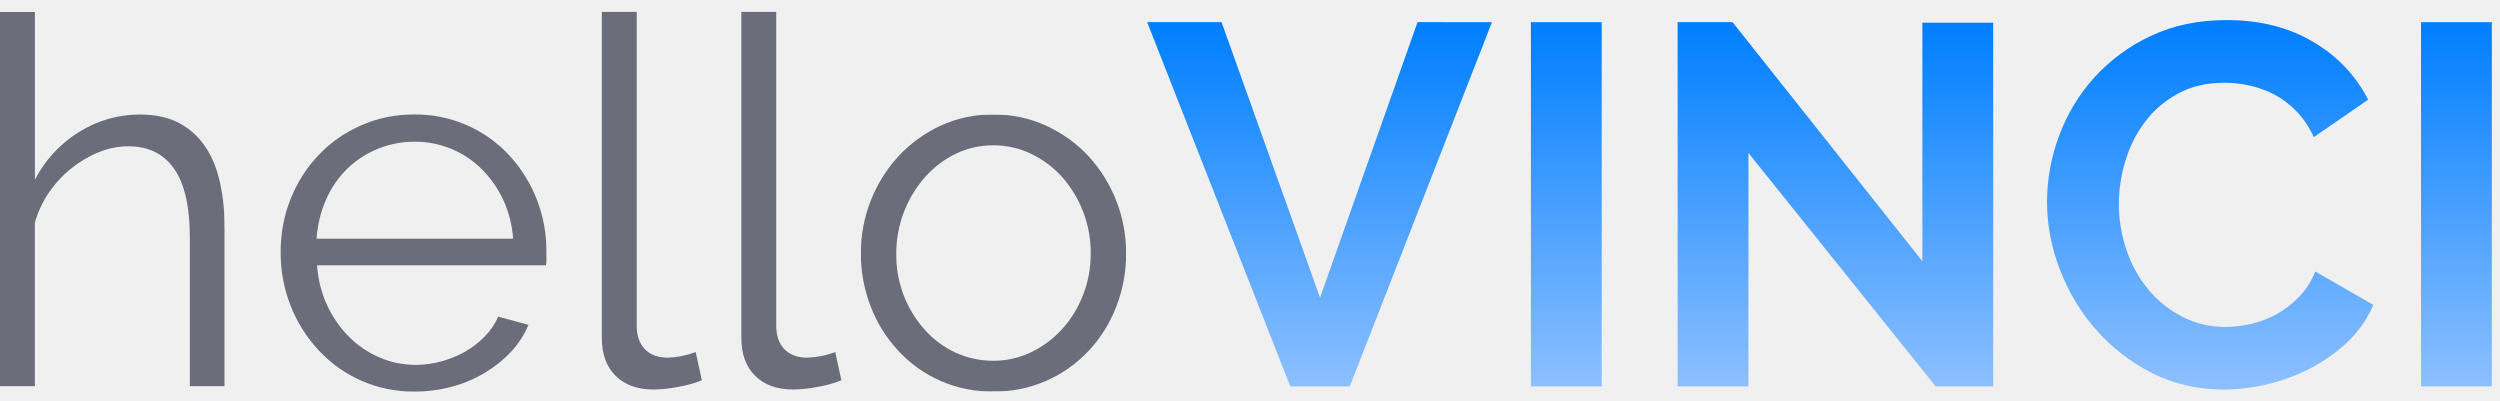
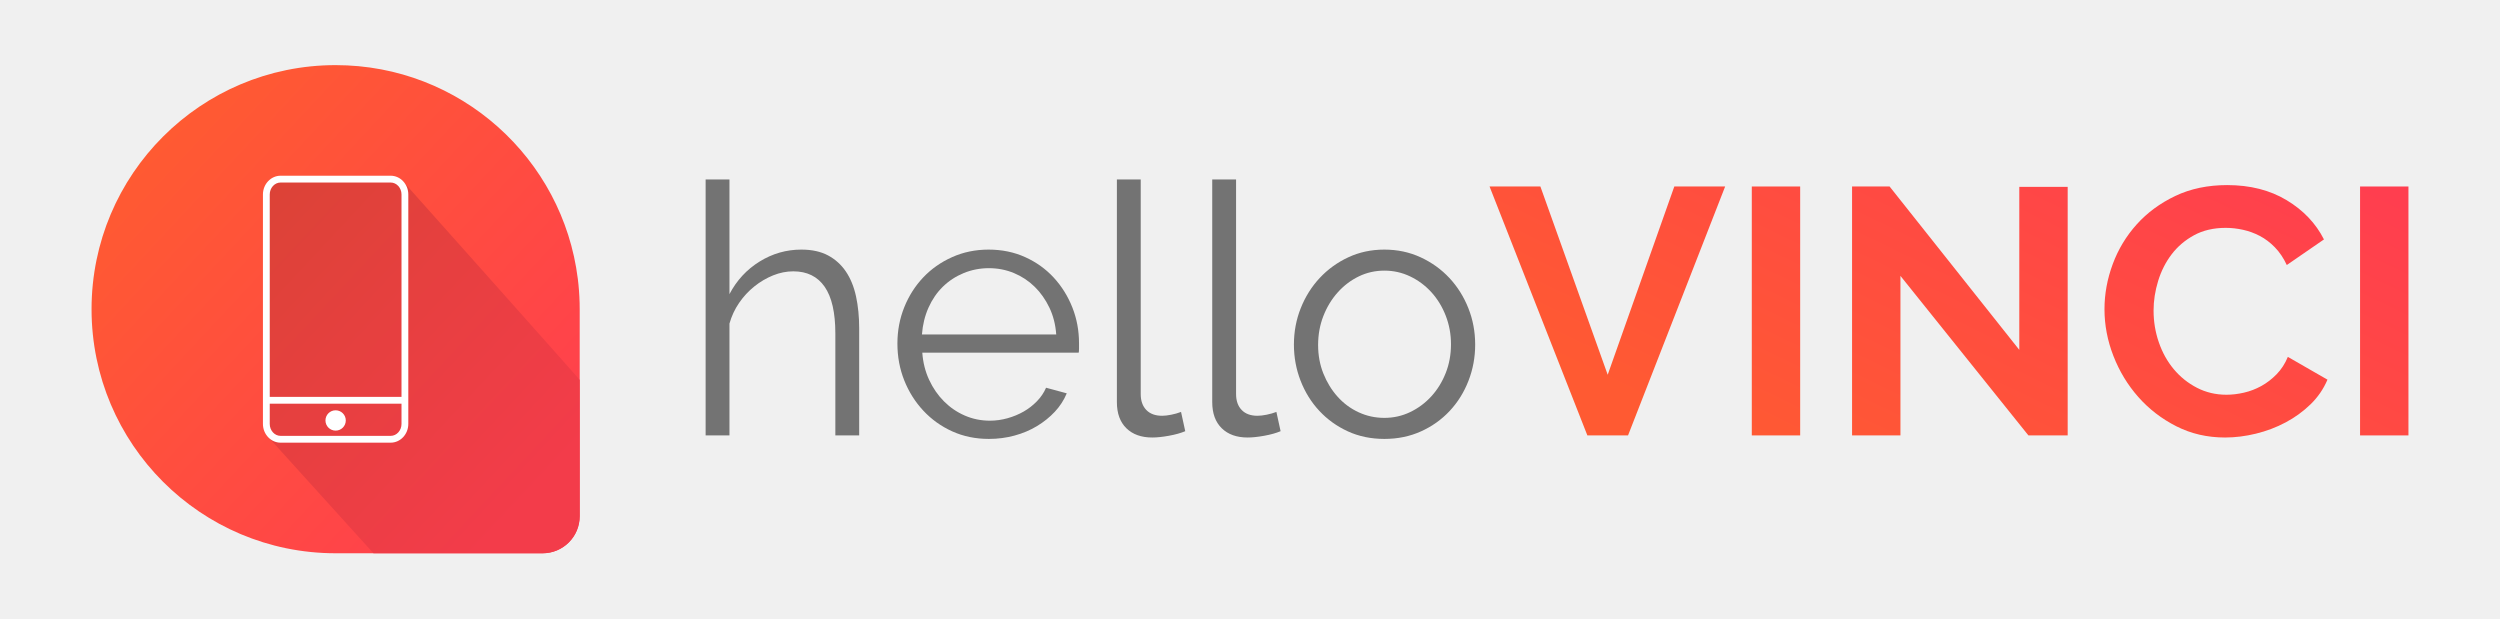
- <svg xmlns="http://www.w3.org/2000/svg" xmlns:xlink="http://www.w3.org/1999/xlink" width="106" height="17" viewBox="0 0 58 9">
-   <defs>
-     <path id="a" d="M5.213.067H0v8.689h5.213V.066z" />
-     <path id="c" d="M6.251 6.5H.097V.072h6.154V6.5z" />
-     <linearGradient x1="50%" y1="2.027%" x2="50%" y2="98.33%" id="e">
-       <stop stop-color="#017FFF" offset="0%" />
-       <stop stop-color="#8CBFFE" offset="100%" />
-     </linearGradient>
-   </defs>
-   <g fill="none" fill-rule="evenodd">
-     <g transform="translate(0 .058)">
-       <mask id="b" fill="#fff">
-         <use xlink:href="#a" />
-       </mask>
-       <path d="M5.213 8.756h-.809V5.292c0-.706-.12-1.234-.363-1.583-.242-.349-.597-.524-1.065-.524-.23 0-.458.046-.685.137a2.57 2.57 0 0 0-1.154.934 2.366 2.366 0 0 0-.328.703v3.797H0V.066h.81V3.96a2.809 2.809 0 0 1 1.023-1.107c.436-.27.909-.405 1.417-.405.357 0 .658.066.904.197.246.13.448.313.607.547.159.234.274.516.345.845.072.33.107.693.107 1.09v3.63z" fill="#6B6E7A" mask="url(#b)" />
+ <svg xmlns="http://www.w3.org/2000/svg" version="1.1" id="Layer_1" x="0px" y="0px" width="679px" height="167.957px" viewBox="0 0 679 167.957" enable-background="new 0 0 679 167.957" xml:space="preserve">
+   <g>
+     <g>
+       <path fill="#737373" d="M233.356,118.258h-6.476v-27.71c0-5.649-0.968-9.869-2.903-12.664c-1.938-2.793-4.777-4.189-8.522-4.189    c-1.843,0-3.667,0.365-5.476,1.095c-1.81,0.73-3.509,1.73-5.094,3c-1.588,1.27-2.97,2.761-4.143,4.475    c-1.175,1.715-2.048,3.587-2.619,5.619v30.375h-6.476V48.746h6.476v31.138c1.968-3.746,4.697-6.697,8.19-8.854    c3.489-2.159,7.268-3.239,11.331-3.239c2.856,0,5.269,0.524,7.236,1.571s3.586,2.509,4.856,4.38    c1.269,1.873,2.19,4.127,2.762,6.761c0.571,2.635,0.856,5.54,0.856,8.713V118.258z" />
+       <path fill="#737373" d="M268.588,119.211c-3.618,0-6.936-0.684-9.95-2.048c-3.016-1.365-5.635-3.238-7.856-5.618    c-2.222-2.382-3.951-5.126-5.188-8.236c-1.238-3.11-1.857-6.443-1.857-9.999c0-3.489,0.619-6.775,1.857-9.855    c1.237-3.078,2.951-5.776,5.142-8.095c2.189-2.316,4.809-4.156,7.855-5.521s6.347-2.048,9.902-2.048    c3.619,0,6.937,0.683,9.951,2.048s5.603,3.222,7.762,5.57c2.157,2.35,3.839,5.046,5.046,8.094c1.205,3.047,1.81,6.284,1.81,9.713    c0,0.509,0,1.015,0,1.522c0,0.51-0.033,0.858-0.096,1.049h-42.469c0.19,2.666,0.81,5.127,1.856,7.379    c1.047,2.254,2.396,4.207,4.047,5.856c1.651,1.651,3.538,2.938,5.666,3.856c2.126,0.921,4.396,1.38,6.809,1.38    c1.587,0,3.173-0.22,4.761-0.665c1.586-0.444,3.047-1.048,4.381-1.81c1.332-0.762,2.538-1.698,3.618-2.81    c1.079-1.109,1.904-2.333,2.476-3.665l5.618,1.521c-0.762,1.843-1.842,3.509-3.238,5.001s-3.015,2.793-4.855,3.903    c-1.842,1.112-3.872,1.969-6.094,2.57C273.316,118.908,271,119.211,268.588,119.211z M286.871,90.834    c-0.19-2.666-0.809-5.094-1.857-7.284c-1.047-2.189-2.38-4.079-3.999-5.666c-1.618-1.587-3.492-2.824-5.618-3.715    c-2.127-0.887-4.396-1.332-6.809-1.332c-2.413,0-4.699,0.445-6.855,1.332c-2.159,0.891-4.047,2.128-5.666,3.715    c-1.618,1.587-2.921,3.493-3.904,5.713c-0.984,2.224-1.57,4.635-1.761,7.237H286.871z" />
+       <path fill="#737373" d="M303.344,48.746h6.476v58.275c0,1.843,0.506,3.285,1.523,4.332c1.015,1.049,2.442,1.571,4.285,1.571    c0.697,0,1.522-0.094,2.476-0.285c0.952-0.19,1.841-0.442,2.666-0.762l1.143,5.236c-1.207,0.51-2.683,0.922-4.429,1.239    s-3.254,0.476-4.522,0.476c-2.984,0-5.333-0.84-7.046-2.523c-1.715-1.682-2.571-4.046-2.571-7.093V48.746z" />
+       <path fill="#737373" d="M329.242,48.746h6.476v58.275c0,1.843,0.508,3.285,1.524,4.332c1.014,1.049,2.442,1.571,4.284,1.571    c0.697,0,1.524-0.094,2.476-0.285c0.953-0.19,1.841-0.442,2.667-0.762l1.142,5.236c-1.206,0.51-2.682,0.922-4.428,1.239    c-1.747,0.317-3.253,0.476-4.522,0.476c-2.984,0-5.332-0.84-7.047-2.523c-1.714-1.682-2.571-4.046-2.571-7.093V48.746z" />
+       <path fill="#737373" d="M375.996,119.211c-3.619,0-6.921-0.684-9.904-2.048c-2.984-1.365-5.569-3.222-7.76-5.57    s-3.889-5.077-5.094-8.189c-1.207-3.109-1.811-6.38-1.811-9.808c0-3.492,0.62-6.792,1.857-9.902    c1.238-3.11,2.951-5.841,5.143-8.19c2.19-2.347,4.775-4.222,7.76-5.617c2.983-1.396,6.253-2.096,9.809-2.096    c3.554,0,6.839,0.7,9.855,2.096c3.014,1.396,5.617,3.271,7.808,5.617c2.19,2.35,3.904,5.08,5.143,8.19    c1.237,3.11,1.856,6.41,1.856,9.902c0,3.428-0.604,6.698-1.81,9.808c-1.207,3.112-2.903,5.841-5.095,8.189    c-2.189,2.349-4.793,4.205-7.808,5.57C382.931,118.527,379.615,119.211,375.996,119.211z M357.999,93.69    c0,2.794,0.476,5.38,1.428,7.76c0.952,2.382,2.238,4.477,3.856,6.285c1.619,1.81,3.523,3.224,5.713,4.237    c2.191,1.016,4.524,1.523,7,1.523s4.809-0.521,6.999-1.571c2.189-1.047,4.109-2.475,5.761-4.283    c1.649-1.812,2.952-3.92,3.903-6.333c0.952-2.412,1.429-5.014,1.429-7.809c0-2.729-0.477-5.316-1.429-7.76    c-0.951-2.443-2.254-4.571-3.903-6.38c-1.651-1.81-3.571-3.238-5.761-4.286c-2.19-1.047-4.523-1.57-6.999-1.57    s-4.794,0.523-6.951,1.57c-2.159,1.048-4.063,2.492-5.714,4.333c-1.651,1.842-2.952,3.983-3.904,6.428    C358.475,88.278,357.999,90.898,357.999,93.69z" />
+       <linearGradient id="SVGID_1_" gradientUnits="userSpaceOnUse" x1="417.91" y1="95.703" x2="478.897" y2="-29.969">
+         <stop offset="0" style="stop-color:#FF5A32" />
+         <stop offset="0.999" style="stop-color:#FF3E4F" />
+       </linearGradient>
+       <path fill="url(#SVGID_1_)" d="M418.369,50.65l18.282,51.134l18.092-51.134h13.808l-26.376,67.607h-11.046L404.562,50.65H418.369z    " />
+       <linearGradient id="SVGID_2_" gradientUnits="userSpaceOnUse" x1="465.654" y1="118.873" x2="526.642" y2="-6.8">
+         <stop offset="0" style="stop-color:#FF5A32" />
+         <stop offset="0.999" style="stop-color:#FF3E4F" />
+       </linearGradient>
+       <path fill="url(#SVGID_2_)" d="M475.787,118.258V50.65h13.14v67.607H475.787z" />
+       <linearGradient id="SVGID_3_" gradientUnits="userSpaceOnUse" x1="506.078" y1="138.49" x2="567.065" y2="12.819">
+         <stop offset="0" style="stop-color:#FF5A32" />
+         <stop offset="0.999" style="stop-color:#FF3E4F" />
+       </linearGradient>
+       <path fill="url(#SVGID_3_)" d="M516.161,74.931v43.327H503.02V50.65h10.19l35.23,44.374V50.746h13.142v67.512h-10.665    L516.161,74.931z" />
+       <linearGradient id="SVGID_4_" gradientUnits="userSpaceOnUse" x1="564.39" y1="166.787" x2="625.376" y2="41.117">
+         <stop offset="0" style="stop-color:#FF5A32" />
+         <stop offset="0.999" style="stop-color:#FF3E4F" />
+       </linearGradient>
+       <path fill="url(#SVGID_4_)" d="M571.578,83.979c0-4.126,0.745-8.204,2.238-12.237c1.49-4.031,3.666-7.632,6.521-10.807    c2.857-3.174,6.349-5.745,10.476-7.713c4.125-1.967,8.822-2.952,14.093-2.952c6.221,0,11.601,1.365,16.14,4.095    c4.538,2.729,7.918,6.284,10.142,10.664l-10.094,6.951c-0.89-1.903-1.969-3.507-3.238-4.809c-1.27-1.301-2.635-2.333-4.094-3.095    c-1.462-0.762-2.984-1.317-4.571-1.666c-1.587-0.348-3.142-0.523-4.666-0.523c-3.301,0-6.174,0.666-8.616,2    c-2.445,1.332-4.477,3.063-6.095,5.189c-1.618,2.127-2.842,4.538-3.667,7.236s-1.237,5.38-1.237,8.046    c0,2.984,0.476,5.857,1.429,8.618c0.951,2.761,2.3,5.19,4.047,7.284c1.745,2.095,3.839,3.778,6.284,5.048    c2.442,1.27,5.127,1.903,8.046,1.903c1.524,0,3.109-0.19,4.762-0.571c1.65-0.381,3.222-0.983,4.714-1.81    c1.491-0.823,2.871-1.887,4.142-3.19c1.27-1.3,2.285-2.871,3.047-4.713l10.76,6.19c-1.079,2.539-2.618,4.776-4.617,6.713    c-2,1.938-4.253,3.571-6.761,4.903c-2.509,1.333-5.19,2.351-8.046,3.048c-2.857,0.698-5.651,1.047-8.38,1.047    c-4.825,0-9.237-1.016-13.235-3.047c-4.001-2.03-7.444-4.682-10.333-7.951c-2.889-3.269-5.142-6.982-6.76-11.142    C572.388,92.533,571.578,88.296,571.578,83.979z" />
+       <linearGradient id="SVGID_5_" gradientUnits="userSpaceOnUse" x1="599.371" y1="183.765" x2="660.358" y2="58.093">
+         <stop offset="0" style="stop-color:#FF5A32" />
+         <stop offset="0.999" style="stop-color:#FF3E4F" />
+       </linearGradient>
+       <path fill="url(#SVGID_5_)" d="M640.994,118.258V50.65h13.141v67.607H640.994z" />
    </g>
-     <path d="M11.903 5.386a2.502 2.502 0 0 0-.732-1.619 2.189 2.189 0 0 0-1.553-.63 2.232 2.232 0 0 0-1.566.63 2.283 2.283 0 0 0-.488.714c-.123.278-.196.58-.22.905h4.559zM9.617 8.933a2.982 2.982 0 0 1-2.225-.958 3.26 3.26 0 0 1-.649-1.03 3.347 3.347 0 0 1-.232-1.25c0-.436.077-.847.232-1.232.155-.384.369-.722.643-1.011.273-.29.6-.52.982-.69.38-.171.793-.257 1.237-.257a2.96 2.96 0 0 1 2.214.952 3.252 3.252 0 0 1 .857 2.227v.19a.487.487 0 0 1-.011.131H7.356c.024.333.101.64.232.922.13.282.3.526.506.732.206.207.442.368.708.482.266.116.55.173.851.173.199 0 .397-.028.595-.083.199-.056.381-.131.548-.226.166-.096.317-.213.452-.352.135-.138.238-.291.31-.458l.702.19c-.095.23-.23.44-.405.626-.174.186-.377.349-.607.487a2.96 2.96 0 0 1-.762.322 3.305 3.305 0 0 1-.869.113zM13.962.125h.81v7.284c0 .23.063.411.19.542.127.131.305.196.535.196a2.034 2.034 0 0 0 .643-.13l.143.654c-.151.064-.335.115-.554.155a3.22 3.22 0 0 1-.565.06c-.373 0-.667-.106-.88-.316-.215-.21-.322-.506-.322-.887V.125zM17.2.125h.809v7.284c0 .23.063.411.19.542.127.131.305.196.536.196a2.032 2.032 0 0 0 .643-.13l.142.654a2.65 2.65 0 0 1-.553.155 3.22 3.22 0 0 1-.566.06c-.373 0-.666-.106-.88-.316-.215-.21-.322-.506-.322-.887V.125z" fill="#6B6E7A" />
-     <g transform="translate(19.875 2.433)">
-       <mask id="d" fill="#fff">
-         <use xlink:href="#c" />
-       </mask>
-       <path d="M.919 3.31a2.588 2.588 0 0 0 .66 1.756c.203.226.44.403.714.53.274.126.566.19.875.19.31 0 .602-.066.875-.197.274-.13.514-.31.72-.535.207-.227.37-.49.488-.792.12-.301.179-.626.179-.976a2.648 2.648 0 0 0-.667-1.767 2.326 2.326 0 0 0-.72-.536 2.003 2.003 0 0 0-.875-.196c-.31 0-.599.065-.868.196-.27.13-.508.311-.715.542A2.681 2.681 0 0 0 .918 3.31m2.25 3.19A2.942 2.942 0 0 1 .96 5.548a3.154 3.154 0 0 1-.636-1.024 3.358 3.358 0 0 1-.227-1.226 3.318 3.318 0 0 1 .875-2.261c.274-.294.597-.528.97-.703A2.859 2.859 0 0 1 3.168.072 2.9 2.9 0 0 1 4.4.334c.377.175.703.41.976.703a3.318 3.318 0 0 1 .875 2.261c0 .429-.075.837-.226 1.226-.15.39-.363.73-.637 1.024a2.982 2.982 0 0 1-2.22.952" fill="#6B6E7A" mask="url(#d)" />
+     <g>
+       <linearGradient id="SVGID_6_" gradientUnits="userSpaceOnUse" x1="42.68" y1="38.76" x2="150.797" y2="139.615">
+         <stop offset="0" style="stop-color:#FF5A32" />
+         <stop offset="0.999" style="stop-color:#FF3E4F" />
+       </linearGradient>
+       <path fill="url(#SVGID_6_)" d="M157.424,82.291c-0.008-0.312-0.023-0.625-0.036-0.938c-0.009-0.24-0.015-0.482-0.026-0.725    c-0.021-0.427-0.051-0.852-0.08-1.275c-0.009-0.123-0.015-0.247-0.023-0.371c-0.037-0.493-0.081-0.987-0.128-1.477    c-0.005-0.052-0.01-0.104-0.013-0.154c-0.054-0.535-0.115-1.067-0.18-1.598c-0.001-0.008-0.003-0.014-0.003-0.02    c-4.06-32.721-31.961-58.045-65.78-58.045c-36.611,0-66.289,29.679-66.289,66.29s29.678,66.289,66.289,66.289h10.279h45.933    c5.566,0,10.078-4.511,10.078-10.078V83.979C157.444,83.414,157.438,82.854,157.424,82.291z" />
+       <linearGradient id="SVGID_7_" gradientUnits="userSpaceOnUse" x1="56.9" y1="54.44" x2="143.984" y2="135.675">
+         <stop offset="0" style="stop-color:#DA4335" />
+         <stop offset="0.999" style="stop-color:#F33C4A" />
+       </linearGradient>
+       <path fill="url(#SVGID_7_)" d="M157.442,140.189v-37.001c0.308,0.195-48.336-54.333-48.336-54.333L74.9,48.657l-2.563,4.724    v64.749l29.097,32.138h45.931C152.931,150.268,157.442,145.757,157.442,140.189z" />
+       <g>
+         <g>
+           <path fill="#FFFFFF" d="M106.101,120.23H76.21c-2.645,0-4.797-2.284-4.797-5.093V52.818c0-2.808,2.152-5.093,4.797-5.093h29.891      c2.645,0,4.796,2.285,4.796,5.093v62.319C110.896,117.946,108.745,120.23,106.101,120.23z M76.21,49.574      c-1.626,0-2.948,1.455-2.948,3.244v62.319c0,1.789,1.322,3.244,2.948,3.244h29.891c1.626,0,2.948-1.455,2.948-3.244V52.818      c0-1.789-1.322-3.244-2.948-3.244H76.21z" />
+         </g>
+         <g>
+           <rect x="72.337" y="107.792" fill="#FFFFFF" width="37.636" height="1.849" />
+         </g>
+         <g>
+           <circle fill="#FFFFFF" cx="91.155" cy="114.197" r="2.761" />
+         </g>
+       </g>
    </g>
-     <path fill="url(#e)" d="M32.887.363l-2.262 6.392L28.34.363h-1.726l3.321 8.451h1.38l3.298-8.45zM35.517 8.814h1.643V.364h-1.643zM38.921.363v8.451h1.643V3.398l4.344 5.416h1.334V.375h-1.643V5.91L40.195.363zM49.896.684a4.132 4.132 0 0 0-1.31.964A4.158 4.158 0 0 0 47.771 3a4.376 4.376 0 0 0-.28 1.53c0 .54.102 1.07.304 1.589.202.52.484.984.845 1.393.36.408.791.74 1.291.993.5.254 1.052.381 1.655.381.34 0 .69-.043 1.047-.13a4.32 4.32 0 0 0 1.006-.382c.313-.166.595-.37.845-.612.25-.243.442-.522.577-.84l-1.345-.773c-.095.23-.222.426-.38.589a2.222 2.222 0 0 1-.518.399 2.262 2.262 0 0 1-.59.226 2.655 2.655 0 0 1-.595.071c-.365 0-.7-.079-1.005-.238a2.527 2.527 0 0 1-.786-.63 2.861 2.861 0 0 1-.506-.911 3.275 3.275 0 0 1-.178-1.077c0-.334.051-.669.154-1.006.103-.338.256-.639.459-.905.202-.266.456-.482.761-.648.306-.167.665-.25 1.078-.25.19 0 .384.022.583.065.198.044.388.113.571.208.182.095.353.224.512.387.159.163.293.363.405.601l1.261-.869A3.272 3.272 0 0 0 53.675.827c-.568-.341-1.24-.512-2.018-.512-.659 0-1.246.124-1.761.37M56.168 8.814h1.643V.364h-1.643z" />
  </g>
</svg>
